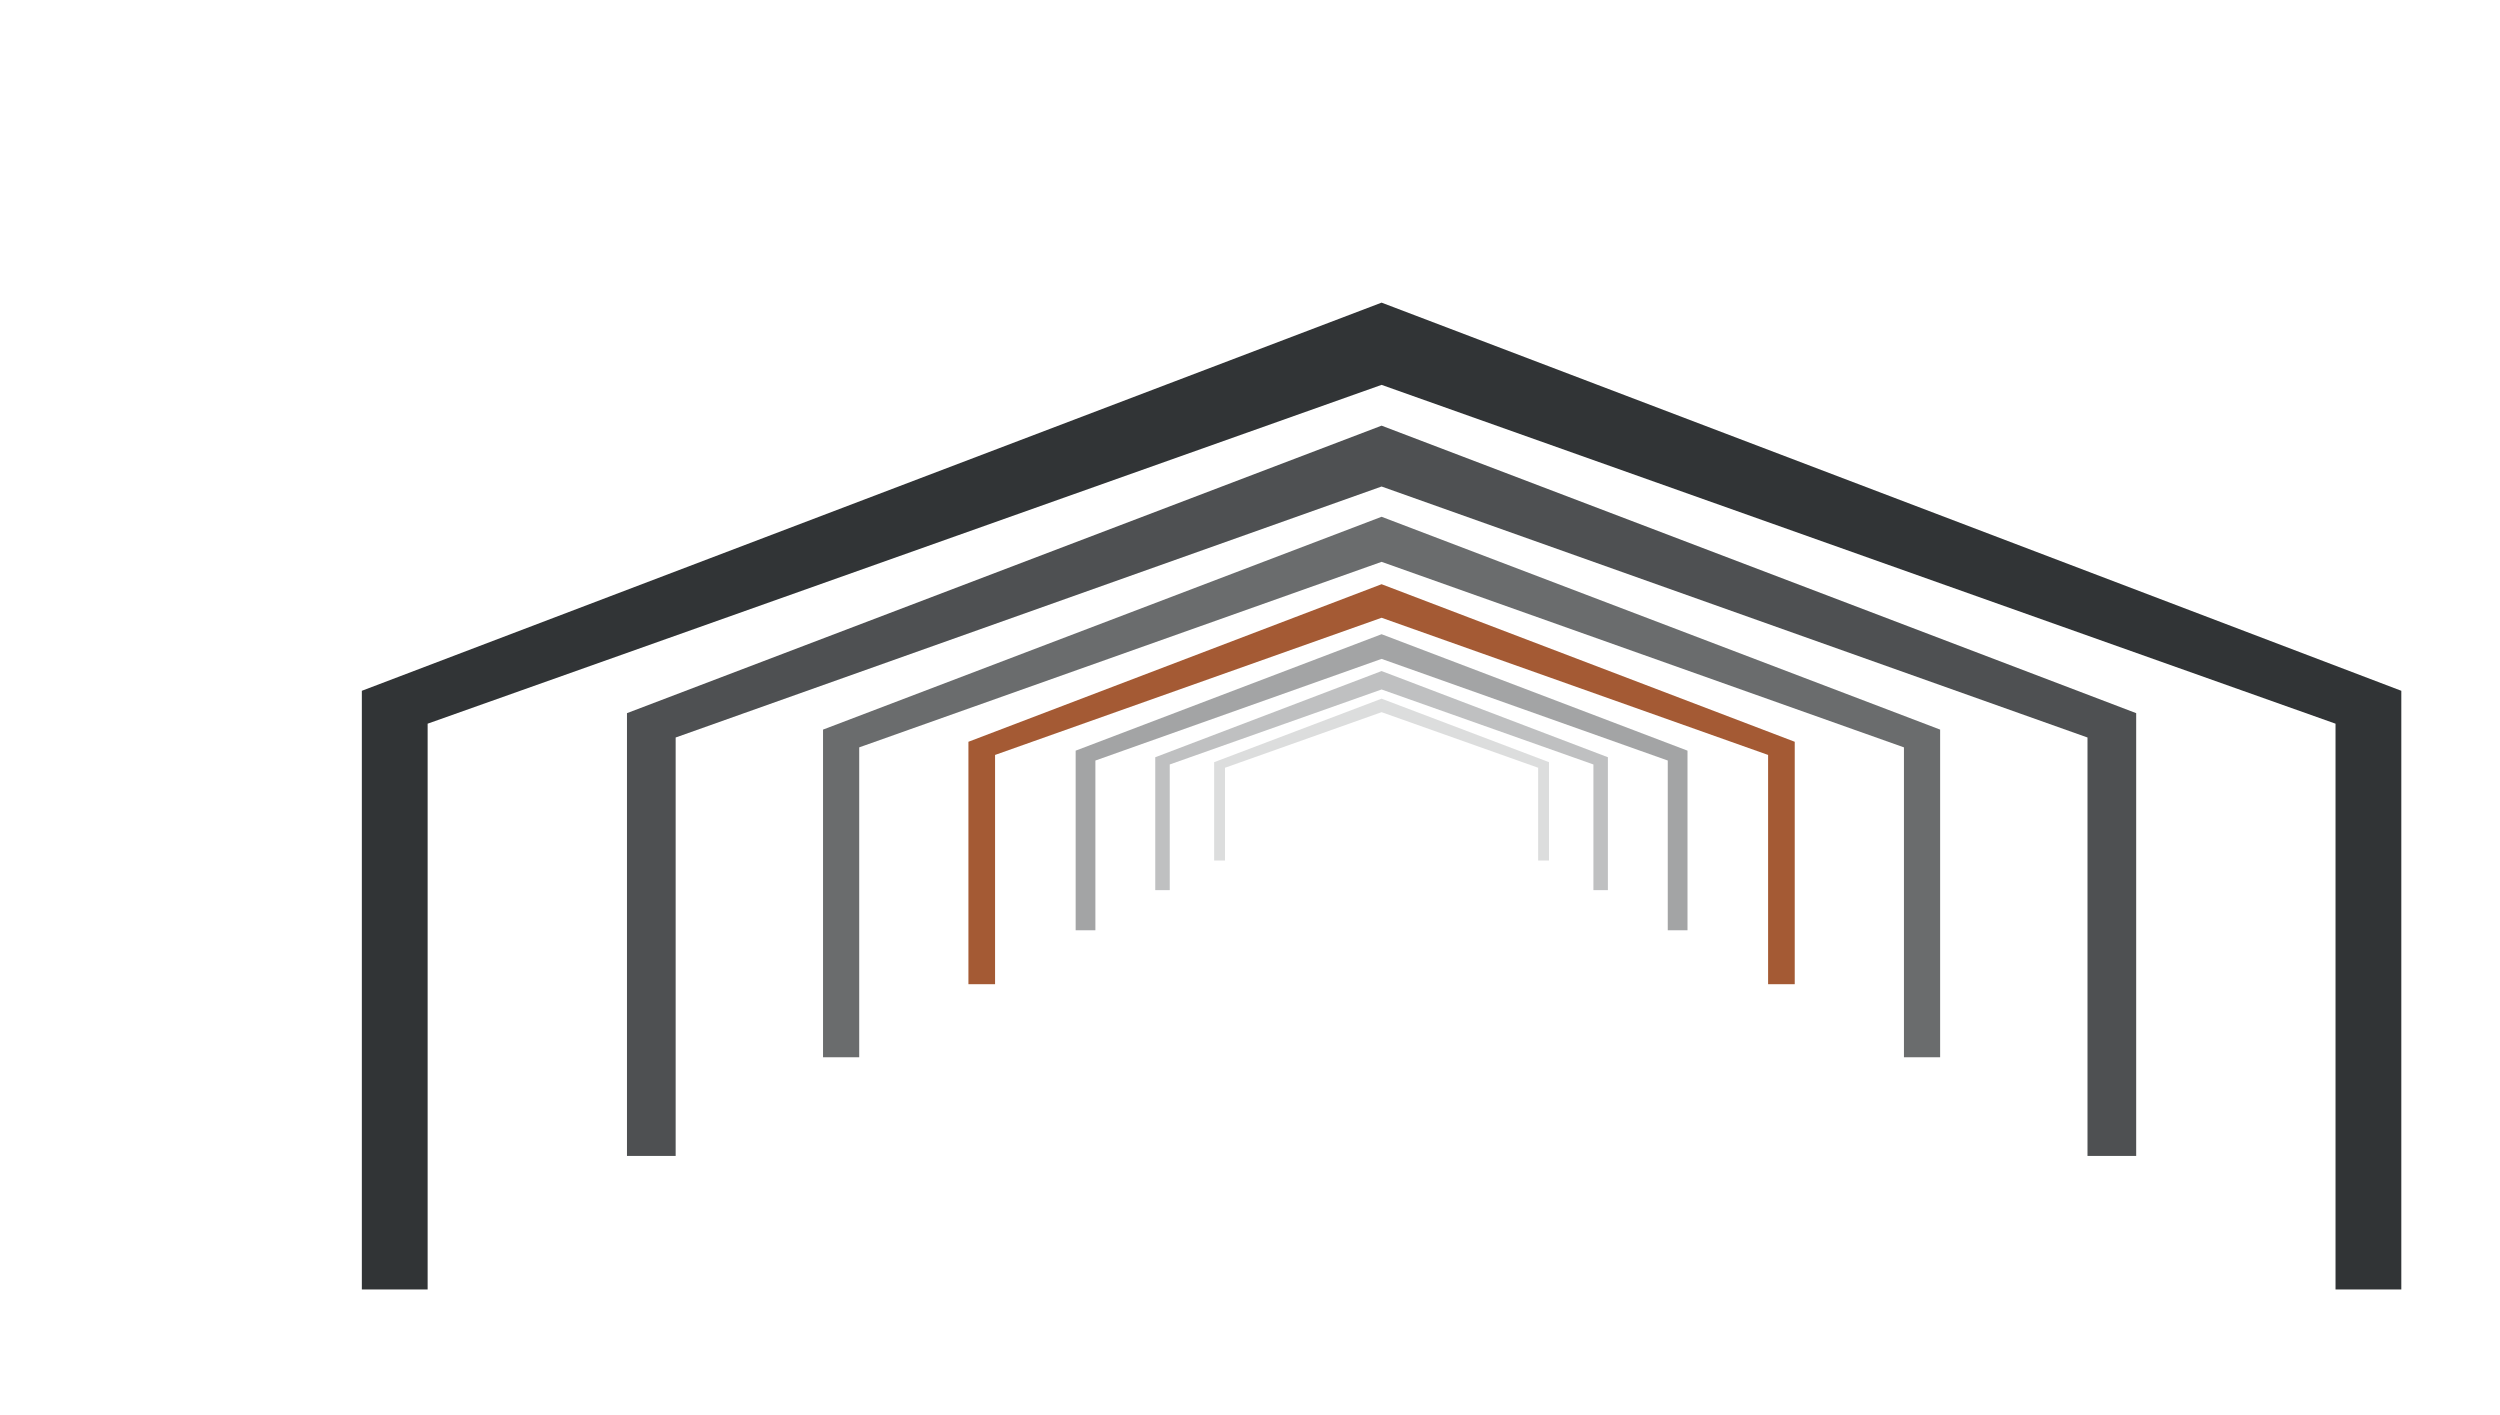
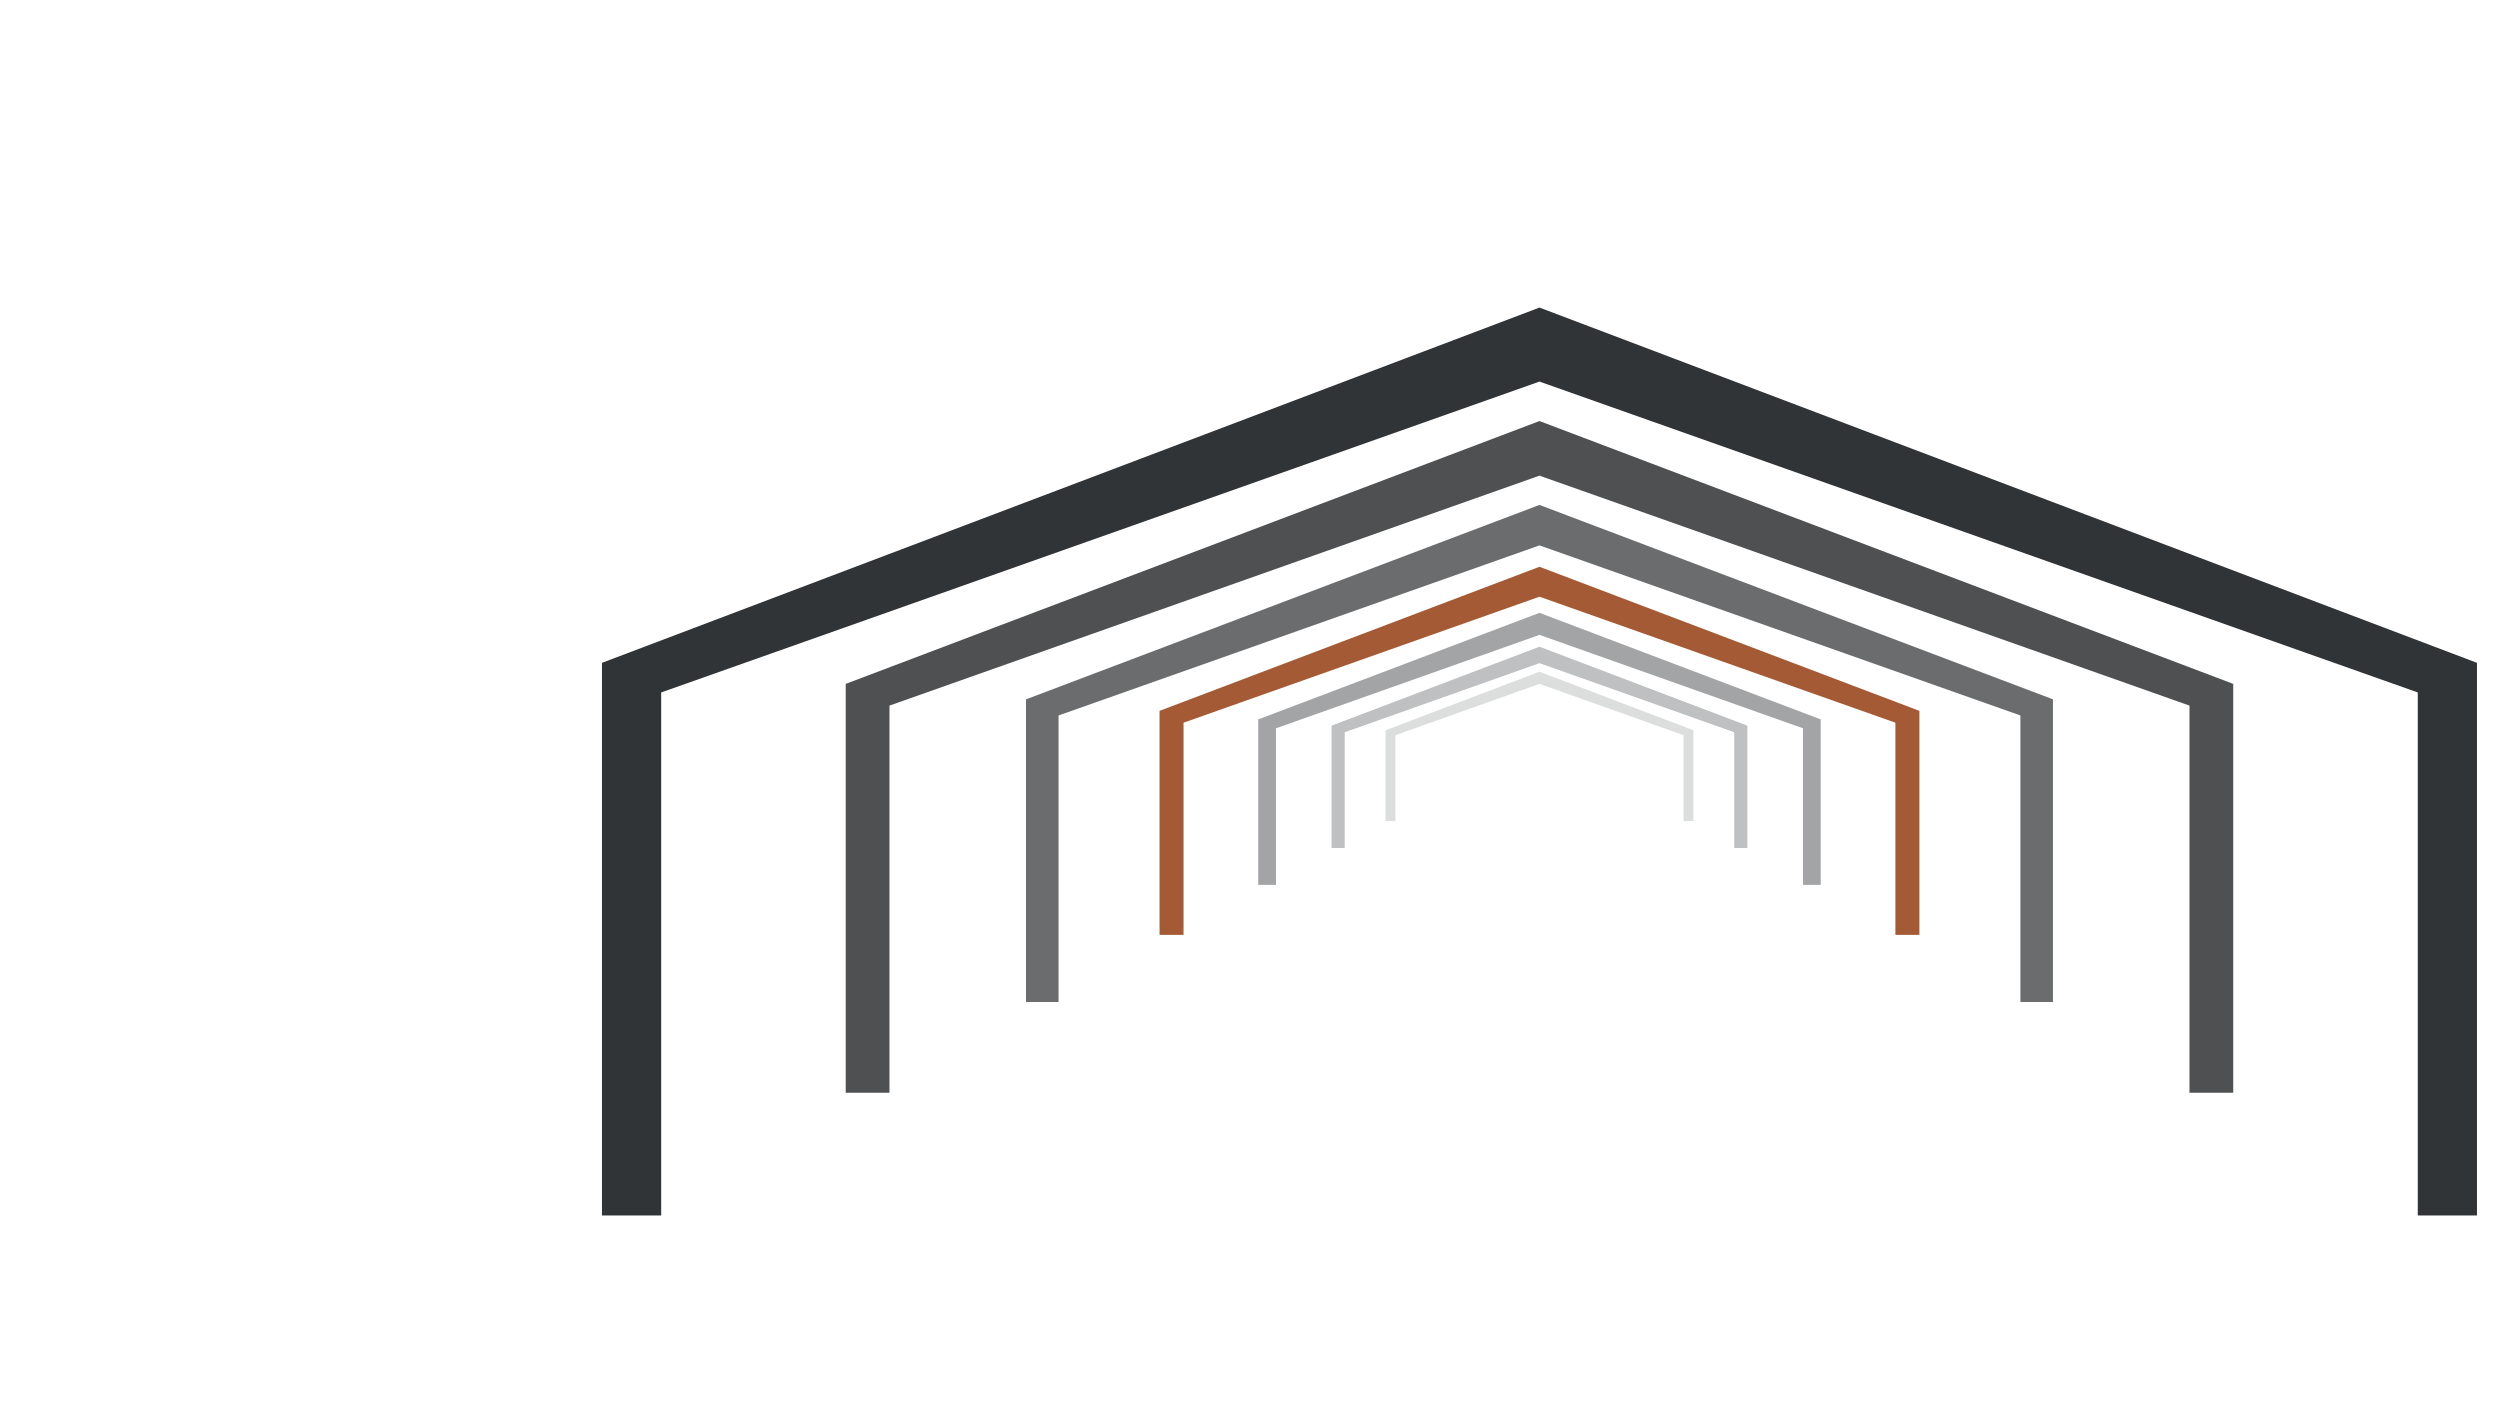
<svg xmlns="http://www.w3.org/2000/svg" width="760" height="430" viewBox="0 0 760 430" fill="none" stroke-linecap="round">
-   <path fill="#25282A" fill-opacity="0.16" d="M369.1 261.6V231.7L420 212.4L470.9 231.7V261.6H467.6V233.4L420 216.5L372.4 233.4V261.6Z" />
-   <path fill="#25282A" fill-opacity="0.29" d="M351.2 270.6V230.2L420 204L488.8 230.2V270.6H484.4V232.4L420 209.6L355.6 232.4V270.6Z" />
-   <path fill="#25282A" fill-opacity="0.42" d="M327 282.8V228.2L420 192.8L513 228.2V282.8H507V231.2L420 200.3L333 231.2V282.8Z" />
-   <path fill="#A0522A" fill-opacity="0.95" d="M294.4 299.2V225.5L420 177.6L545.6 225.5V299.2H537.5V229.5L420 187.8L302.5 229.5V299.2Z" />
-   <path fill="#25282A" fill-opacity="0.68" d="M250.2 321.4V221.8L420 157.1L589.8 221.8V321.4H578.8V227.2L420 170.8L261.2 227.2V321.4Z" />
-   <path fill="#25282A" fill-opacity="0.81" d="M190.6 351.4V216.8L420 129.4L649.4 216.8V351.4H634.6V224.2L420 147.9L205.4 224.2V351.4Z" />
-   <path fill="#25282A" fill-opacity="0.94" d="M110 392V210L420 92L730 210V392H710V220L420 117L130 220V392Z" />
+   <path fill="#25282A" fill-opacity="0.16" d="M421.2 249.6V222L468 204.2L514.8 222V249.6H511.8V223.5L468 207.9L424.2 223.5V249.6Z" />
+   <path fill="#25282A" fill-opacity="0.29" d="M404.8 257.8V220.6L468 196.6L531.2 220.6V257.8H527.2V222.6L468 201.6L408.8 222.6V257.8Z" />
+   <path fill="#25282A" fill-opacity="0.42" d="M382.5 269V218.7L468 186.3L553.5 218.7V269H548.1V221.4L468 193L387.9 221.4V269Z" />
+   <path fill="#A0522A" fill-opacity="0.95" d="M352.5 284.2V216.1L468 172.3L583.5 216.1V284.2H576.2V219.7L468 181.4L359.8 219.7V284.2Z" />
+   <path fill="#25282A" fill-opacity="0.68" d="M311.9 304.6V212.6L468 153.5L624.1 212.6V304.6H614.2V217.5L468 165.8L321.8 217.5V304.6Z" />
+   <path fill="#25282A" fill-opacity="0.81" d="M257.1 332.2V207.9L468 128L678.9 207.9V332.2H665.6V214.5L468 144.6L270.4 214.5V332.2Z" />
+   <path fill="#25282A" fill-opacity="0.94" d="M183 369.5V201.5L468 93.5L753 201.5V369.5H735V210.5L468 116L201 210.5V369.5Z" />
</svg>
